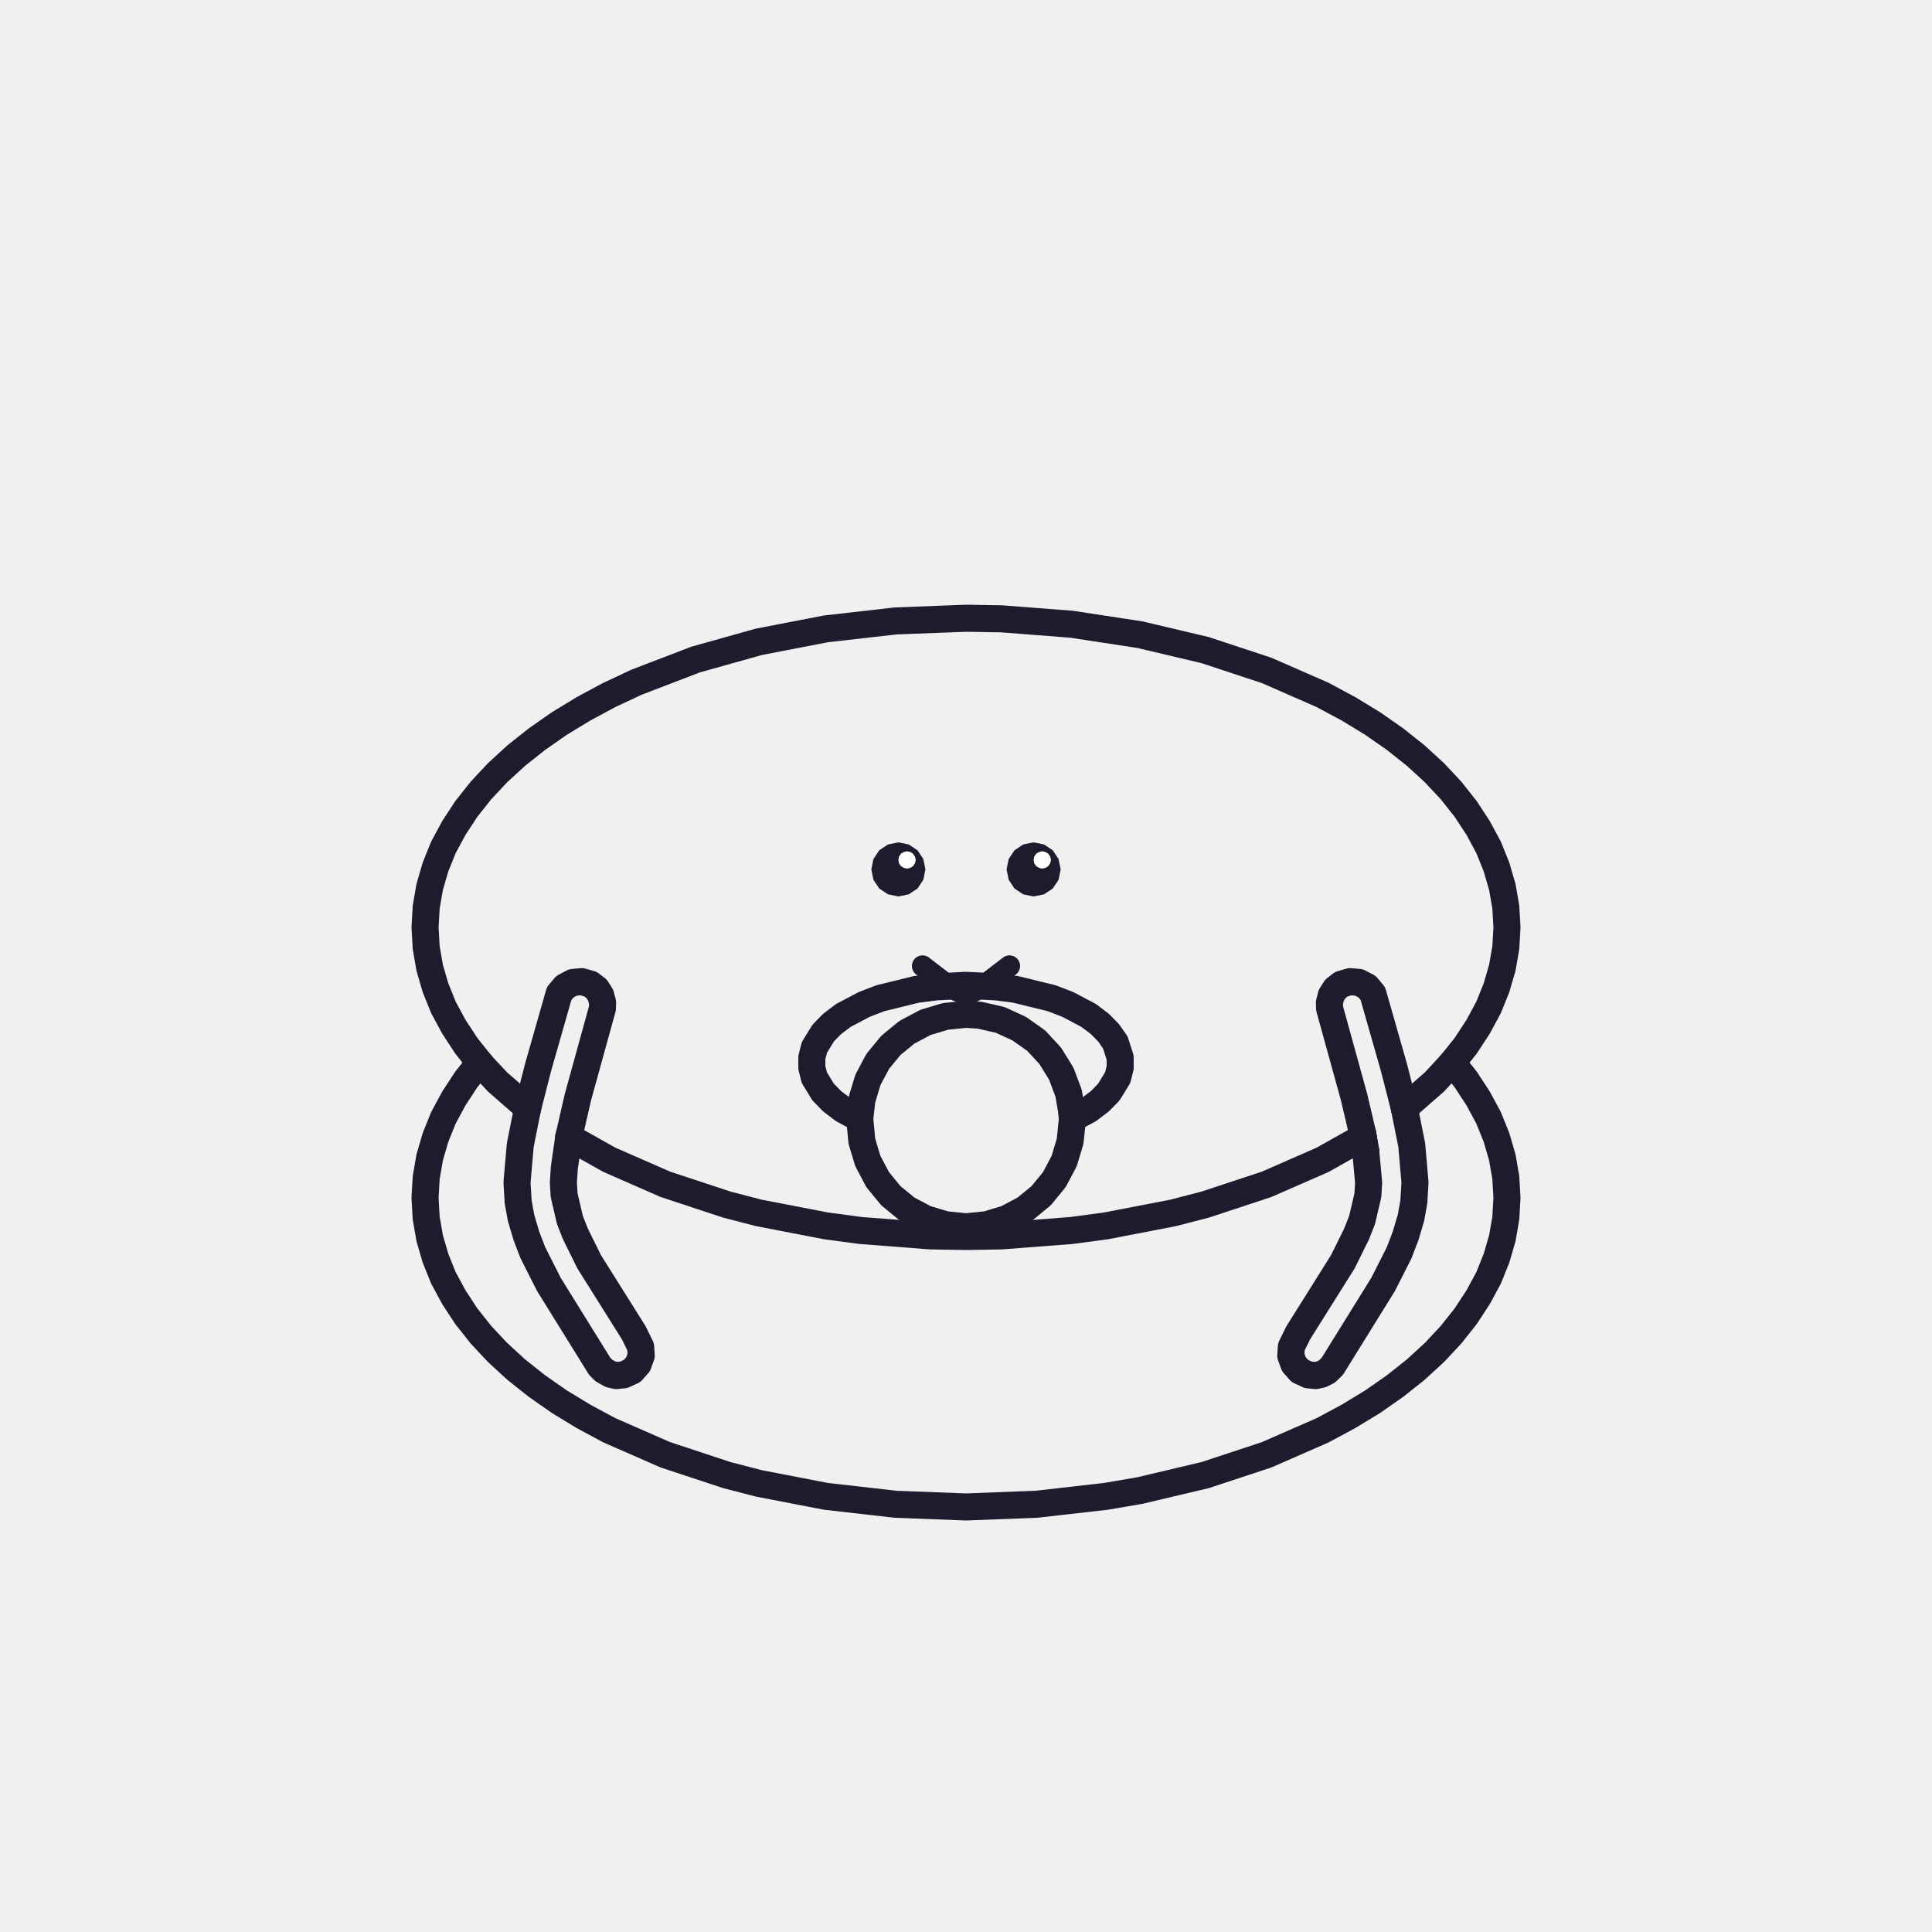
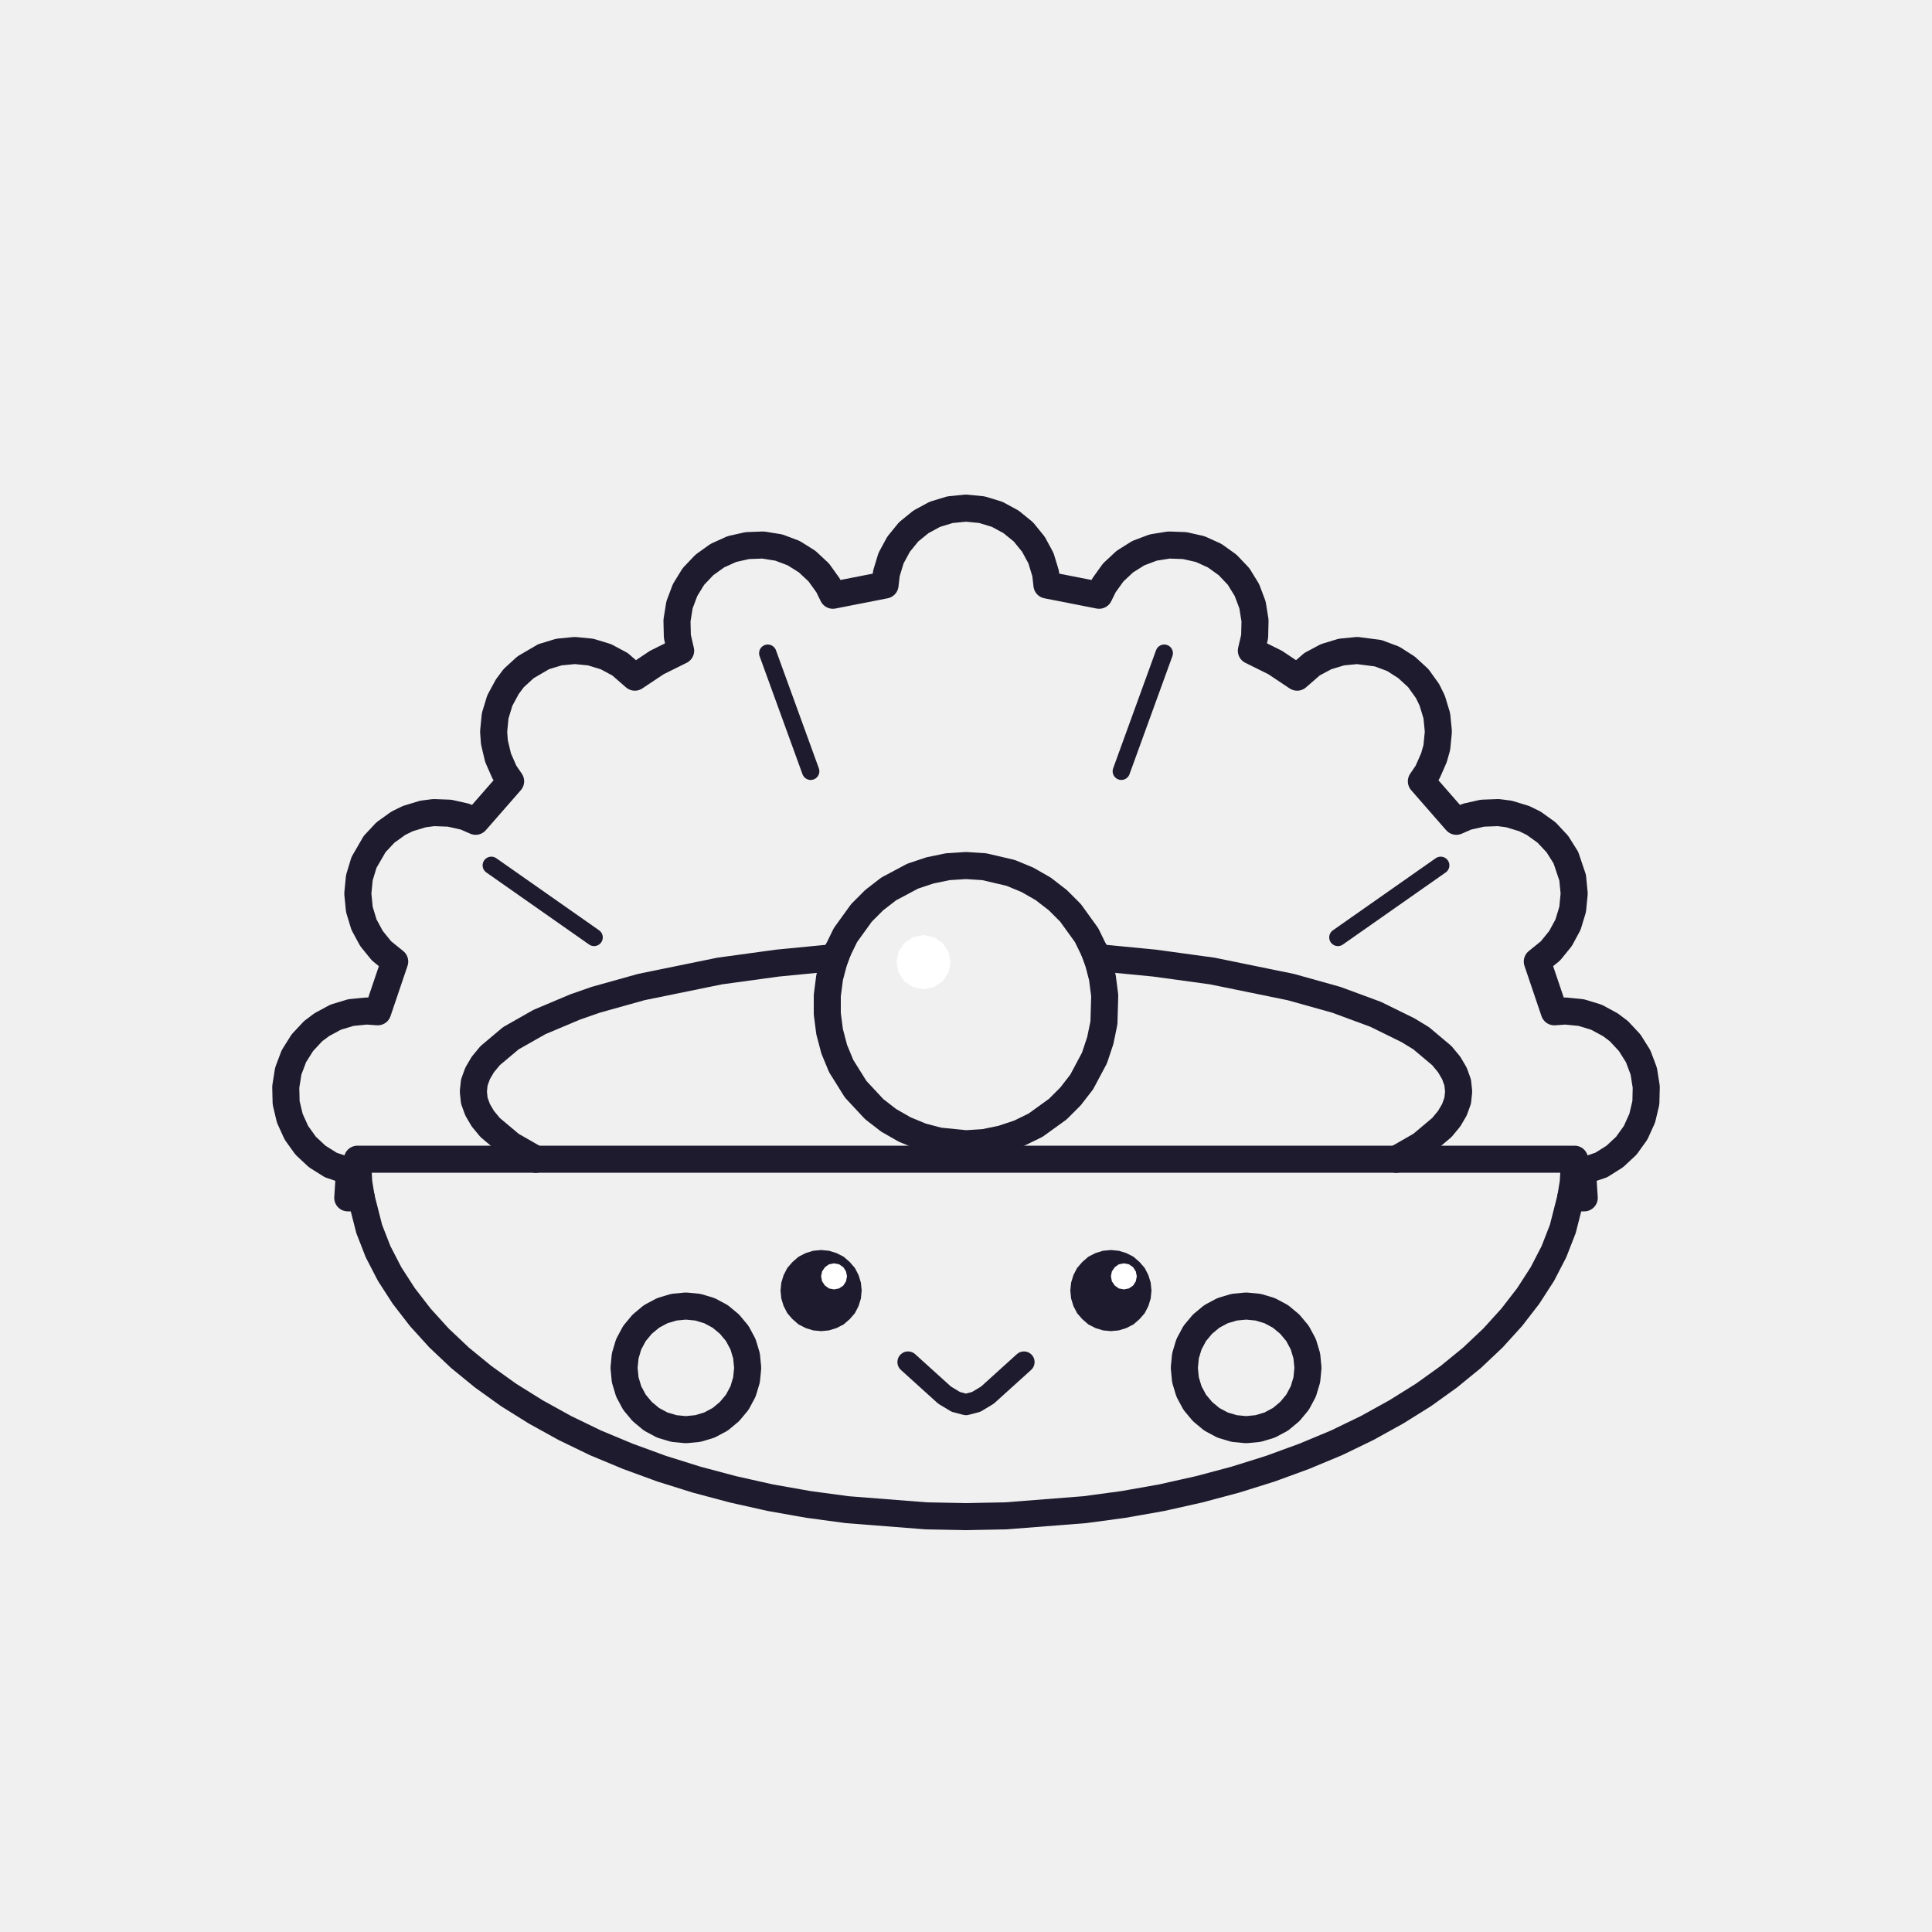
<svg xmlns="http://www.w3.org/2000/svg" viewBox="0 0 1000 1000" width="1000" height="1000">
-   <path d="M273.1 573.6L257.5 560L248.9 550.8" fill="none" stroke="#1F1B2E" stroke-width="14" stroke-linecap="round" stroke-linejoin="round" />
-   <path d="M248.9 550.8L248.3 550L241.3 558.8L234.9 568.6L229.5 578.6L225.4 588.8L222.4 599.1L220.6 609.5L220 620L220.6 630.5L222.4 640.9L225.4 651.2L229.5 661.4L234.9 671.4L241.3 681.2L248.9 690.8L257.5 700L267.2 708.9L277.9 717.4L289.5 725.5L302 733.1L315.4 740.3L344.4 753L376.2 763.5L392.8 767.8L427.5 774.5L463.5 778.6L500 780L536.5 778.6L572.5 774.5L590 771.5L623.8 763.5L655.6 753L684.6 740.3L698 733.1L710.5 725.5L722.1 717.4L732.8 708.9L742.5 700L751.1 690.8L758.7 681.2L765.1 671.4L770.5 661.4L774.6 651.2L777.6 640.9L779.4 630.5L780 620L779.4 609.5L777.6 599.1L774.6 588.8L770.5 578.6L765.1 568.6L758.7 558.8L751.7 550" fill="none" stroke="#1F1B2E" stroke-width="14" stroke-linecap="round" stroke-linejoin="round" />
-   <path d="M751.7 550L758.7 541.2L765.1 531.4L770.5 521.4L774.6 511.2L777.6 500.9L779.4 490.5L780 480L779.4 469.5L777.6 459.1L774.6 448.8L770.5 438.6L765.1 428.6L758.7 418.8L751.1 409.2L742.5 400L732.8 391.1L722.1 382.6L710.5 374.5L698 366.9L684.6 359.7L655.6 347L623.8 336.5L590 328.5L554.6 323.1L518.3 320.3L500 320L463.5 321.4L427.5 325.5L392.8 332.2L360 341.4L329.5 353.1L315.4 359.7L302 366.9L289.5 374.5L277.9 382.6L267.2 391.1L257.5 400L248.9 409.2L241.3 418.8L234.9 428.6L229.5 438.6L225.4 448.8L222.4 459.1L220.6 469.5L220 480L220.6 490.5L222.4 500.9L225.4 511.2L229.5 521.4L234.9 531.4L241.3 541.2L248.9 550.8" fill="none" stroke="#1F1B2E" stroke-width="14" stroke-linecap="round" stroke-linejoin="round" />
-   <path d="M294.4 588.5L292.1 604.4L291.6 612.1L292 618.7L295 631.5L297.8 638.6L304.9 653L328 689.8L331.6 697.1L331.9 701.7L330.3 706.1L327.2 709.6L322.9 711.6L319 712L316 711.3L312.6 709.4L310.4 707.2L284.1 664.8L275.8 648.4L272.5 639.8L269.7 630.4L268.2 622.1L267.6 612L269.3 592.6L273.1 573.6" fill="none" stroke="#1F1B2E" stroke-width="14" stroke-linecap="round" stroke-linejoin="round" />
-   <path d="M273.1 573.6L278.5 552.5L289.4 514.3L292.4 510.7L296.6 508.5L301.2 508.1L305.7 509.4L308.8 511.8L310.9 515.1L311.9 518.9L311.8 522L299.1 568L294.4 588.5" fill="none" stroke="#1F1B2E" stroke-width="14" stroke-linecap="round" stroke-linejoin="round" />
-   <path d="M705.6 588.5L684.6 600.3L655.6 613L623.8 623.5L607.2 627.8L572.5 634.5L554.6 636.9L518.3 639.7L500 640L481.7 639.7L445.4 636.9L427.5 634.5L392.8 627.8L376.2 623.5L344.4 613L315.4 600.3L294.4 588.5" fill="none" stroke="#1F1B2E" stroke-width="14" stroke-linecap="round" stroke-linejoin="round" />
-   <path d="M555 580L553.9 590.7L550.8 601L545.7 610.6L538.9 618.9L530.6 625.7L521 630.8L510.7 633.9L500 635L489.3 633.9L479 630.8L469.4 625.7L461.1 618.9L454.3 610.6L449.2 601L446.1 590.7L445 579" fill="none" stroke="#1F1B2E" stroke-width="14" stroke-linecap="round" stroke-linejoin="round" />
-   <path d="M445 579L436.5 574.4L430.7 570L426.1 565.3L421.5 557.8L420.2 552.6L420.2 547.4L421.5 542.2L426.1 534.7L430.7 530L436.5 525.6L447.3 519.9L455.6 516.7L474.3 512.1L484.4 510.8L500 510L515.6 510.8L525.7 512.1L544.4 516.7L552.7 519.9L563.5 525.6L569.3 530L573.9 534.7L577.3 539.6L579.8 547.4L579.8 552.6L578.5 557.8L573.9 565.3L569.3 570L563.5 574.4L555 579" fill="none" stroke="#1F1B2E" stroke-width="14" stroke-linecap="round" stroke-linejoin="round" />
-   <path d="M445 579L446.1 569.3L449.2 559L454.3 549.4L461.1 541.1L469.4 534.3L479 529.2L489.3 526.1L500 525L507.2 525.5L517.7 527.9L527.5 532.4L536.3 538.6L543.6 546.5L549.3 555.7L553.1 565.8L554.9 576.4" fill="none" stroke="#1F1B2E" stroke-width="14" stroke-linecap="round" stroke-linejoin="round" />
-   <path d="M554.9 576.4L555 579" fill="none" stroke="#1F1B2E" stroke-width="14" stroke-linecap="round" stroke-linejoin="round" />
-   <path d="M555 580L554.9 576.4" fill="none" stroke="#1F1B2E" stroke-width="14" stroke-linecap="round" stroke-linejoin="round" />
-   <path d="M705.3 586.8L706.9 595.9" fill="none" stroke="#1F1B2E" stroke-width="14" stroke-linecap="round" stroke-linejoin="round" />
-   <path d="M705.6 588.5L705.3 586.8" fill="none" stroke="#1F1B2E" stroke-width="14" stroke-linecap="round" stroke-linejoin="round" />
-   <path d="M705.3 586.8L700.9 568L688.2 522L688.1 518.9L689.1 515.1L691.2 511.8L694.3 509.4L698.8 508.1L703.4 508.5L707.6 510.7L710.6 514.3L721.5 552.5L726.9 573.6" fill="none" stroke="#1F1B2E" stroke-width="14" stroke-linecap="round" stroke-linejoin="round" />
-   <path d="M706.9 595.9L705.6 588.5" fill="none" stroke="#1F1B2E" stroke-width="14" stroke-linecap="round" stroke-linejoin="round" />
-   <path d="M726.9 573.6L730.7 592.6L732.4 612L731.8 622.1L730.3 630.4L727.5 639.8L724.2 648.4L715.9 664.8L689.6 707.2L686.8 709.9L684 711.3L681 712L677.1 711.6L672.8 709.6L669.7 706.1L668.1 701.7L668.4 697.1L672 689.8L695.1 653L702.2 638.6L705 631.5L708 618.7L708.4 612.1L706.9 595.9" fill="none" stroke="#1F1B2E" stroke-width="14" stroke-linecap="round" stroke-linejoin="round" />
-   <path d="M751.7 550L742.5 560L726.9 573.6" fill="none" stroke="#1F1B2E" stroke-width="14" stroke-linecap="round" stroke-linejoin="round" />
-   <path d="M477.5 500L491.7 510.9L496 513.1L500 514L504 513.1L508.3 510.9L522.5 500" fill="none" stroke="#1F1B2E" stroke-width="11" stroke-linecap="round" stroke-linejoin="round" />
-   <path d="M479 450L477.9 444.6L474.9 440.1L470.4 437.1L465 436L459.6 437.1L455.1 440.1L452.1 444.6L451 450L452.1 455.4L455.1 459.9L459.6 462.9L465 464L470.4 462.9L474.9 459.9L477.9 455.4Z" fill="#1F1B2E" stroke="none" />
-   <path d="M474 445.1L473.6 443.4L472.6 441.9L471.2 441L469.5 440.6L467.8 441L466.3 441.9L465.3 443.4L465 445.1L465.3 446.8L466.3 448.3L467.8 449.2L469.5 449.6L471.2 449.2L472.6 448.3L473.6 446.8Z" fill="#FFFFFF" stroke="none" />
-   <path d="M549 450L547.9 444.6L544.9 440.1L540.4 437.1L535 436L529.6 437.1L525.1 440.1L522.1 444.6L521 450L522.1 455.4L525.1 459.9L529.6 462.9L535 464L540.4 462.9L544.9 459.9L547.9 455.4Z" fill="#1F1B2E" stroke="none" />
-   <path d="M544 445.1L543.6 443.4L542.6 441.9L541.2 441L539.5 440.6L537.8 441L536.3 441.9L535.3 443.4L535 445.1L535.3 446.8L536.3 448.3L537.8 449.2L539.5 449.6L541.2 449.2L542.6 448.3L543.6 446.8Z" fill="#FFFFFF" stroke="none" />
+   <path d="M187 620L191.1 636.1L195.7 647.9L201.7 659.5L209 670.8L217.5 681.8L227.2 692.5L238.1 702.8L250.1 712.6L263.2 722L277.3 730.8L292.3 739.1L308.2 746.8L325 753.8L342.5 760.2L360.7 765.9L379.5 770.9L398.7 775.2L418.5 778.7L438.5 781.4L479.4 784.6L500 785L520.6 784.6L561.5 781.4L581.5 778.7L601.3 775.2L620.5 770.9L639.3 765.9L657.5 760.2L675 753.8L691.8 746.8L707.7 739.1L722.7 730.8L736.8 722L749.9 712.6L761.9 702.8L772.8 692.5L782.5 681.8L791 670.8L798.3 659.5L804.3 647.9L808.9 636.1L813 620" fill="none" stroke="#1F1B2E" stroke-width="14" stroke-linecap="round" stroke-linejoin="round" />
+   <path d="M813 620L820 620L819.1 606.3L828.8 603L835.8 598.6L841.8 593L846.6 586.3L850 578.8L851.9 570.8L852.1 562.6L850.8 554.4L847.9 546.7L843.5 539.7L837.9 533.7L833.5 530.4L826.3 526.5L818.4 524.1L810.2 523.3L804.5 523.7L795.7 497.7L802.5 492.2L807.7 485.8L811.6 478.6L814 470.7L814.8 462.5L814 454.3L810.5 443.9L806.1 436.9L800.5 430.9L793.8 426.1L788.9 423.7L781 421.3L775.5 420.6L767.3 420.9L759.3 422.7L753.8 425.1L735.7 404.4L738.9 399.7L742.2 392.2L743.7 386.9L744.5 378.7L743.7 370.5L741.3 362.6L738.9 357.7L734.1 351L728 345.4L721.1 341L713.3 338.1L702.5 336.7L694.3 337.5L686.4 339.9L679.1 343.8L671.4 350.5L660 342.9L647.7 336.8L649.4 329.5L649.6 321.2L648.3 313.1L645.4 305.4L641.1 298.4L635.4 292.4L628.7 287.6L621.2 284.2L613.2 282.4L605 282.1L596.9 283.4L589.2 286.3L582.2 290.7L576.2 296.3L571.4 303L568.9 308.1L541.9 302.8L541.2 296.8L538.8 288.9L534.9 281.7L529.7 275.3L523.3 270.1L516.1 266.2L508.2 263.8L500 263L491.8 263.8L483.9 266.2L476.7 270.1L470.3 275.3L465.1 281.7L461.2 288.9L458.8 296.8L458.1 302.8L431.1 308.1L428.6 303L423.8 296.3L417.8 290.7L410.8 286.3L403.1 283.4L395 282.1L386.8 282.4L378.8 284.2L371.3 287.6L364.6 292.4L358.9 298.4L354.6 305.4L351.7 313.1L350.4 321.2L350.6 329.5L352.3 336.8L340 342.9L328.6 350.5L320.9 343.8L313.6 339.9L305.7 337.5L297.5 336.7L289.3 337.5L281.4 339.9L272 345.4L265.9 351L262.6 355.4L258.7 362.6L256.3 370.5L255.5 378.7L255.9 384.2L257.8 392.2L261.1 399.7L264.3 404.4L246.2 425.1L240.7 422.7L232.7 420.9L224.5 420.6L219 421.3L211.1 423.7L206.2 426.1L199.5 430.9L193.9 436.9L188.4 446.4L186 454.3L185.2 462.5L186 470.7L188.4 478.6L192.3 485.8L197.5 492.2L204.3 497.7L195.5 523.7L189.8 523.3L181.6 524.1L173.7 526.5L166.5 530.4L162.1 533.7L156.5 539.7L152.1 546.7L149.2 554.4L147.9 562.6L148.1 570.8L150 578.8L153.4 586.3L158.2 593L164.2 598.6L171.2 603L180.9 606.3L180 620L187 620" fill="none" stroke="#1F1B2E" stroke-width="14" stroke-linecap="round" stroke-linejoin="round" />
+   <path d="M187 620L185.7 612.1L185 600L277.3 600" fill="none" stroke="#1F1B2E" stroke-width="14" stroke-linecap="round" stroke-linejoin="round" />
+   <path d="M277.3 600L722.7 600" fill="none" stroke="#1F1B2E" stroke-width="14" stroke-linecap="round" stroke-linejoin="round" />
+   <path d="M277.3 600L264.4 592.6L253.7 583.6L249.9 579L247.2 574.4L245.5 569.7L245 565L245.5 560.3L247.2 555.6L249.9 551L253.7 546.4L264.4 537.4L279.2 529L297.7 521.2L308.3 517.5L331.9 510.9L372.5 502.6L402.4 498.5L432.3 495.6" fill="none" stroke="#1F1B2E" stroke-width="14" stroke-linecap="round" stroke-linejoin="round" />
+   <path d="M568.2 496.9L570.6 506L571.8 515.3L571.4 529.4L569.5 538.6L566.5 547.6L559.9 560L554.1 567.5L547.5 574.1L536 582.4L527.6 586.5L518.6 589.5L509.4 591.4L500 592L486 590.6L476.9 588.2L468.2 584.6L460 579.9L452.5 574.1L442.9 563.8L435.4 551.8L431.8 543.1L429.4 534L428.2 524.7L428.2 515.3L429.4 506L431.8 496.9" fill="none" stroke="#1F1B2E" stroke-width="14" stroke-linecap="round" stroke-linejoin="round" />
+   <path d="M431.8 496.9L432.3 495.6" fill="none" stroke="#1F1B2E" stroke-width="14" stroke-linecap="round" stroke-linejoin="round" />
+   <path d="M433.5 492.4L431.8 496.9" fill="none" stroke="#1F1B2E" stroke-width="14" stroke-linecap="round" stroke-linejoin="round" />
+   <path d="M432.3 495.6L433.5 492.4" fill="none" stroke="#1F1B2E" stroke-width="14" stroke-linecap="round" stroke-linejoin="round" />
+   <path d="M433.5 492.4L437.6 484L445.9 472.5L452.5 465.9L460 460.1L472.4 453.5L481.4 450.5L490.6 448.6L500 448L509.4 448.6L523.1 451.8L531.8 455.4L540 460.1L547.5 465.9L554.1 472.5L562.4 484L566.5 492.4" fill="none" stroke="#1F1B2E" stroke-width="14" stroke-linecap="round" stroke-linejoin="round" />
+   <path d="M566.5 492.4L567.7 495.6" fill="none" stroke="#1F1B2E" stroke-width="14" stroke-linecap="round" stroke-linejoin="round" />
+   <path d="M568.2 496.9L566.5 492.4" fill="none" stroke="#1F1B2E" stroke-width="14" stroke-linecap="round" stroke-linejoin="round" />
+   <path d="M567.7 495.6L597.6 498.5L627.5 502.6L668.1 510.9L691.7 517.5L712 525L728.7 533.2L735.6 537.4L746.3 546.4L750.1 551L752.8 555.6L754.5 560.3L755 565L754.5 569.7L752.8 574.4L750.1 579L746.3 583.6L735.6 592.6L722.7 600" fill="none" stroke="#1F1B2E" stroke-width="14" stroke-linecap="round" stroke-linejoin="round" />
+   <path d="M567.7 495.6L568.2 496.9" fill="none" stroke="#1F1B2E" stroke-width="14" stroke-linecap="round" stroke-linejoin="round" />
+   <path d="M722.7 600L815 600L814.3 612.1L813 620" fill="none" stroke="#1F1B2E" stroke-width="14" stroke-linecap="round" stroke-linejoin="round" />
+   <path d="M323 708L323.6 701.8L325.4 695.8L328.4 690.2L332.4 685.4L337.2 681.4L342.8 678.4L348.8 676.6L355 676L361.2 676.6L367.2 678.4L372.8 681.4L377.6 685.4L381.6 690.2L384.6 695.8L386.4 701.8L387 708L386.4 714.2L384.6 720.2L381.6 725.8L377.6 730.6L372.8 734.6L367.2 737.6L361.2 739.4L355 740L348.8 739.4L342.8 737.6L337.2 734.6L332.4 730.6L328.4 725.8L325.4 720.2L323.6 714.2Z" fill="none" stroke="#1F1B2E" stroke-width="14" stroke-linecap="round" stroke-linejoin="round" />
+   <path d="M613 708L613.6 701.8L615.4 695.8L618.4 690.2L622.4 685.4L627.2 681.4L632.8 678.4L638.8 676.6L645 676L651.2 676.6L657.2 678.4L662.8 681.4L667.6 685.4L671.6 690.2L674.6 695.8L676.4 701.8L677 708L676.4 714.2L674.6 720.2L671.6 725.8L667.6 730.6L662.8 734.6L657.2 737.6L651.2 739.4L645 740L638.8 739.4L632.8 737.6L627.2 734.6L622.4 730.6L618.4 725.8L615.4 720.2L613.6 714.2Z" fill="none" stroke="#1F1B2E" stroke-width="14" stroke-linecap="round" stroke-linejoin="round" />
+   <path d="M470 705L488.9 722.1L494.7 725.6L500 727L505.3 725.6L511.1 722.1L530 705" fill="none" stroke="#1F1B2E" stroke-width="11" stroke-linecap="round" stroke-linejoin="round" />
+   <path d="M307.5 485.2L254.3 447.9" fill="none" stroke="#1F1B2E" stroke-width="9" stroke-linecap="round" stroke-linejoin="round" />
+   <path d="M419.6 399.2L397.4 338.1" fill="none" stroke="#1F1B2E" stroke-width="9" stroke-linecap="round" stroke-linejoin="round" />
+   <path d="M580.4 399.2L602.6 338.1" fill="none" stroke="#1F1B2E" stroke-width="9" stroke-linecap="round" stroke-linejoin="round" />
+   <path d="M692.5 485.2L745.7 447.9" fill="none" stroke="#1F1B2E" stroke-width="9" stroke-linecap="round" stroke-linejoin="round" />
+   <path d="M446 668L445.6 663.9L444.4 660L442.5 656.3L439.8 653.2L436.7 650.5L433 648.6L429.1 647.4L425 647L420.9 647.4L417 648.6L413.3 650.5L410.2 653.2L407.5 656.3L405.6 660L404.4 663.9L404 668L404.4 672.1L405.6 676L407.5 679.7L410.2 682.8L413.3 685.5L417 687.4L420.9 688.6L425 689L429.1 688.6L433 687.4L436.7 685.5L439.8 682.8L442.5 679.7L444.4 676L445.6 672.1Z" fill="#1F1B2E" stroke="none" />
+   <path d="M438.4 660.6L437.9 658.1L436.5 655.9L434.3 654.4L431.7 653.9L429.1 654.4L427 655.9L425.5 658.1L425 660.6L425.5 663.2L427 665.4L429.1 666.9L431.7 667.4L434.3 666.9L436.5 665.4L437.9 663.2Z" fill="#FFFFFF" stroke="none" />
+   <path d="M596 668L595.6 663.9L594.4 660L592.5 656.3L589.8 653.2L586.7 650.5L583 648.6L579.1 647.4L575 647L570.9 647.4L567 648.6L563.3 650.5L560.2 653.2L557.5 656.3L555.6 660L554.4 663.9L554 668L554.4 672.1L555.6 676L557.5 679.7L560.2 682.8L563.3 685.5L567 687.4L570.9 688.6L575 689L579.1 688.6L583 687.4L586.7 685.5L589.8 682.8L592.5 679.7L594.4 676L595.6 672.1Z" fill="#1F1B2E" stroke="none" />
+   <path d="M588.4 660.6L587.9 658.1L586.5 655.9L584.3 654.4L581.7 653.9L579.1 654.4L577 655.9L575.5 658.1L575 660.6L575.5 663.2L577 665.4L579.1 666.9L581.7 667.4L584.3 666.9L586.5 665.4L587.9 663.2Z" fill="#FFFFFF" stroke="none" />
+   <path d="M492 498L490.9 492.6L487.9 488.1L483.4 485.1L478 484L472.6 485.1L468.1 488.1L465.1 492.6L464 498L465.1 503.4L468.1 507.9L472.6 510.9L478 512L483.4 510.9L487.9 507.9L490.9 503.4Z" fill="#FFFFFF" stroke="none" />
</svg>
